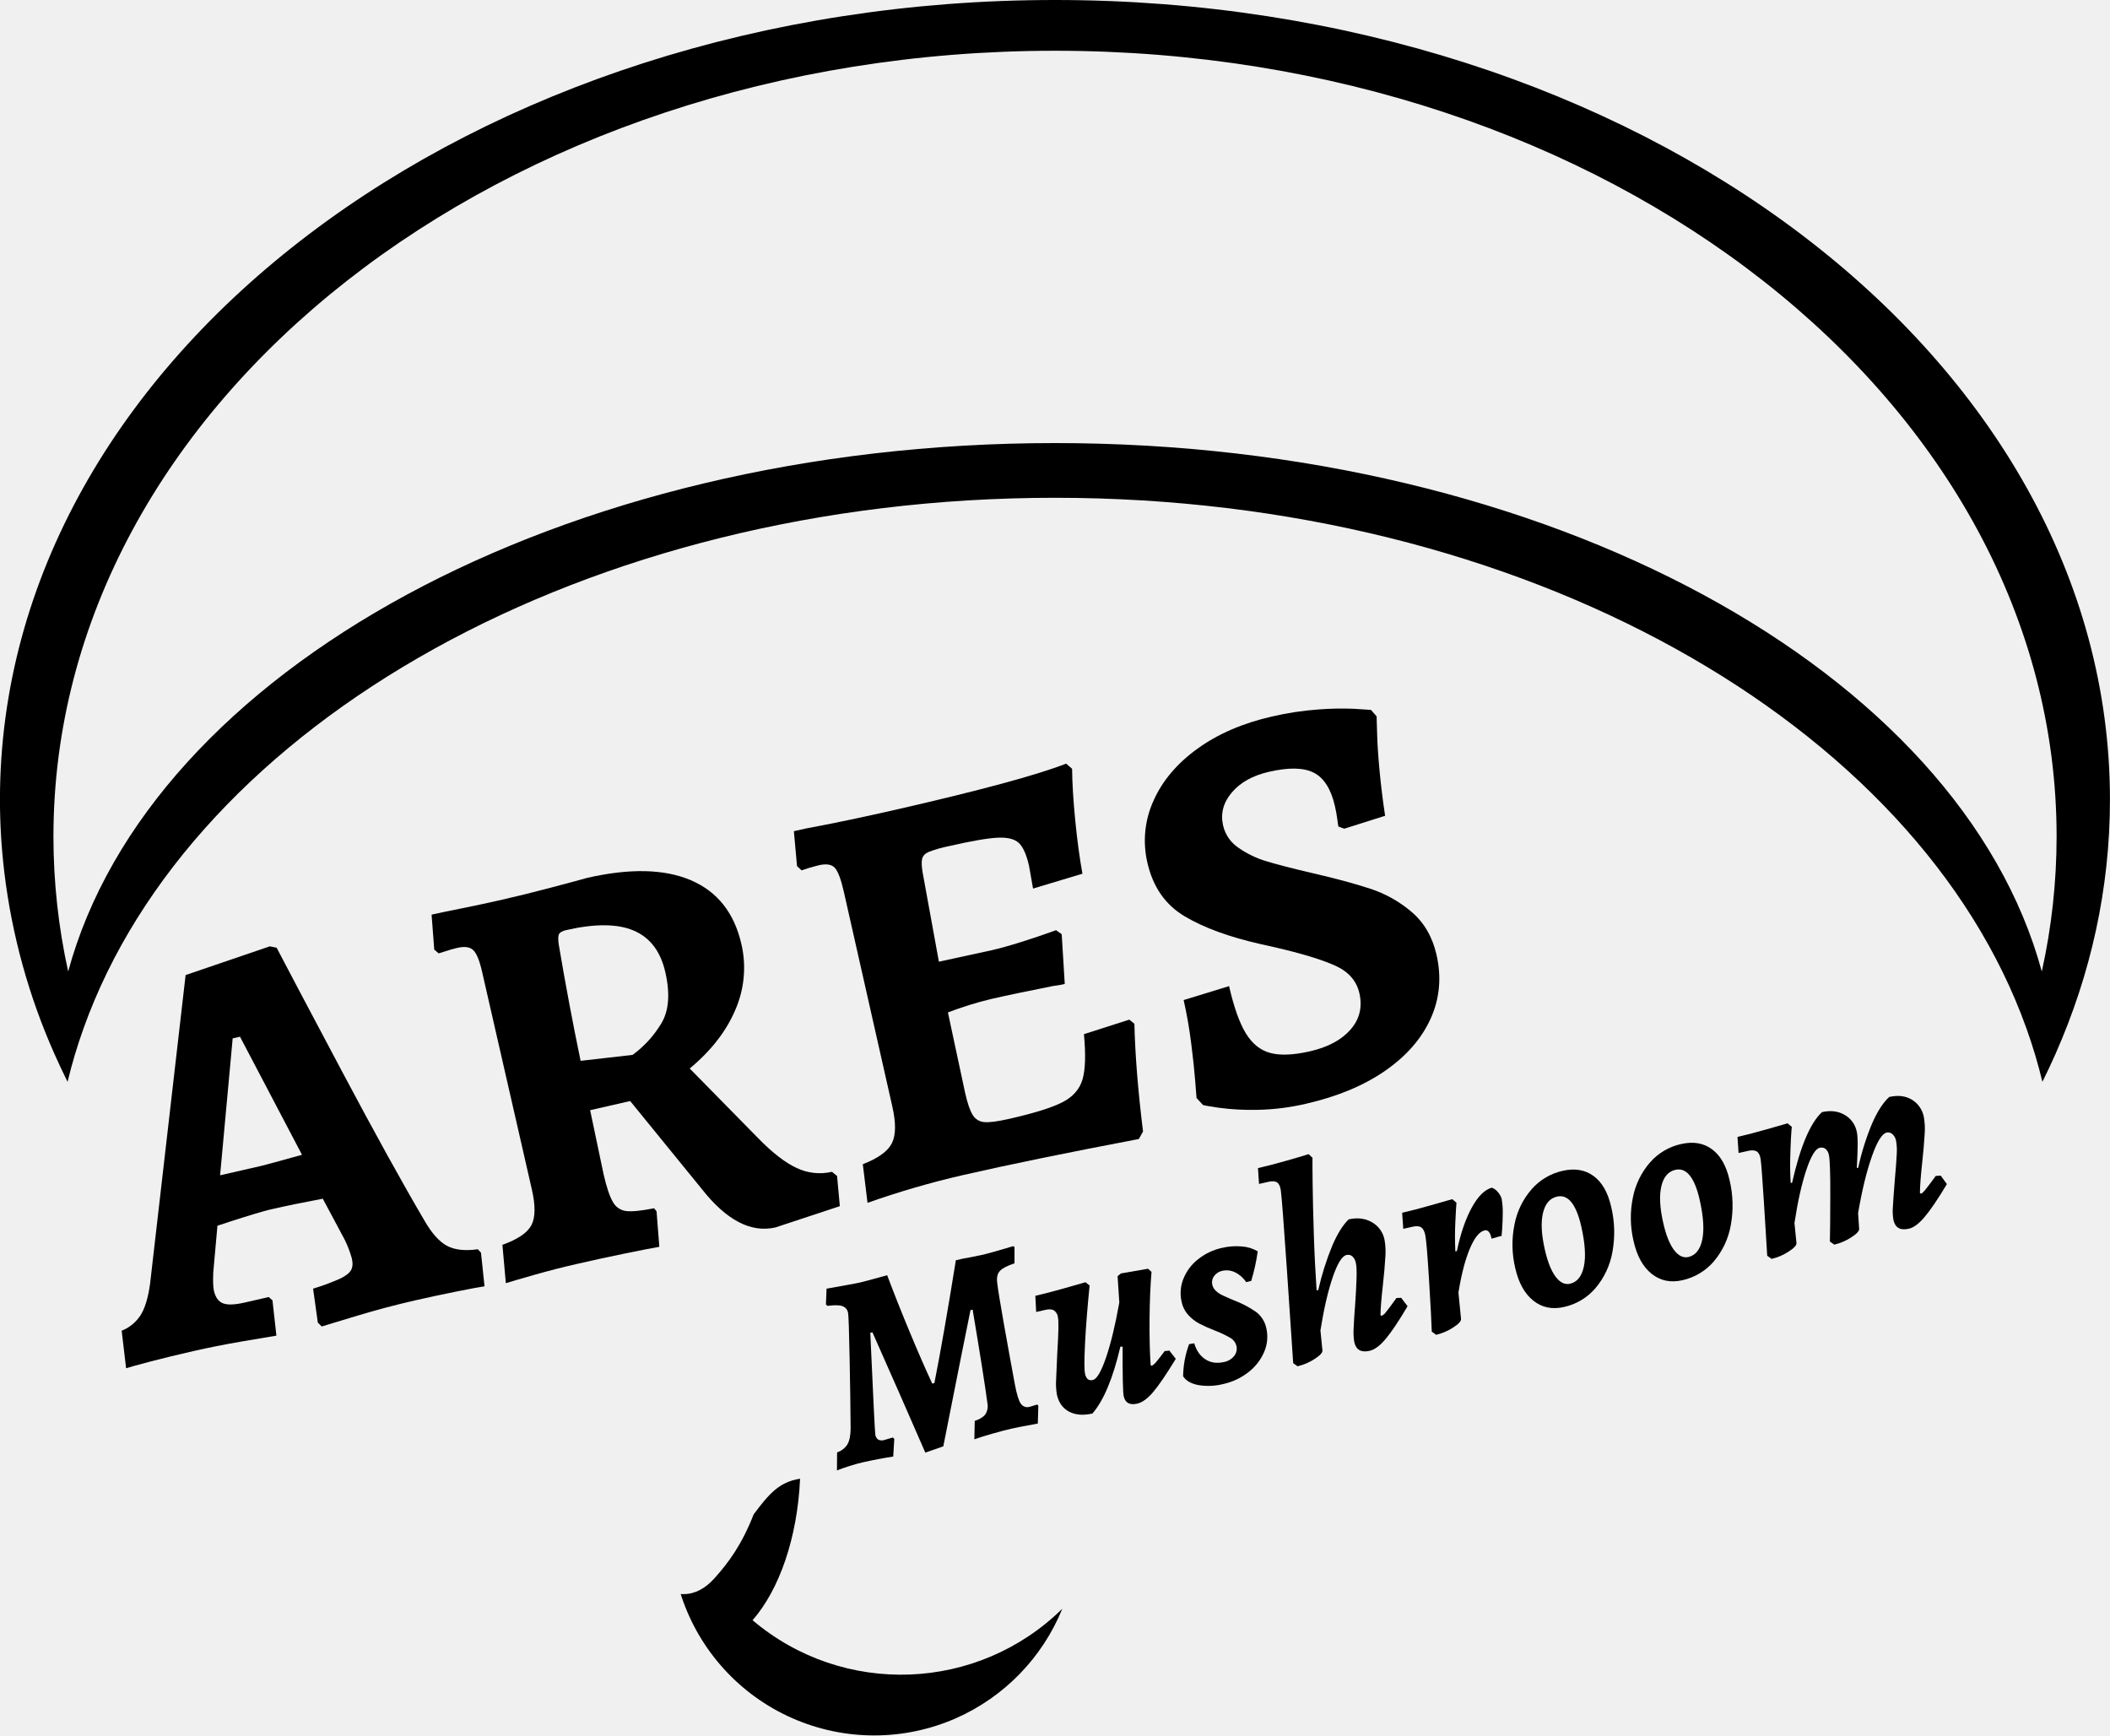
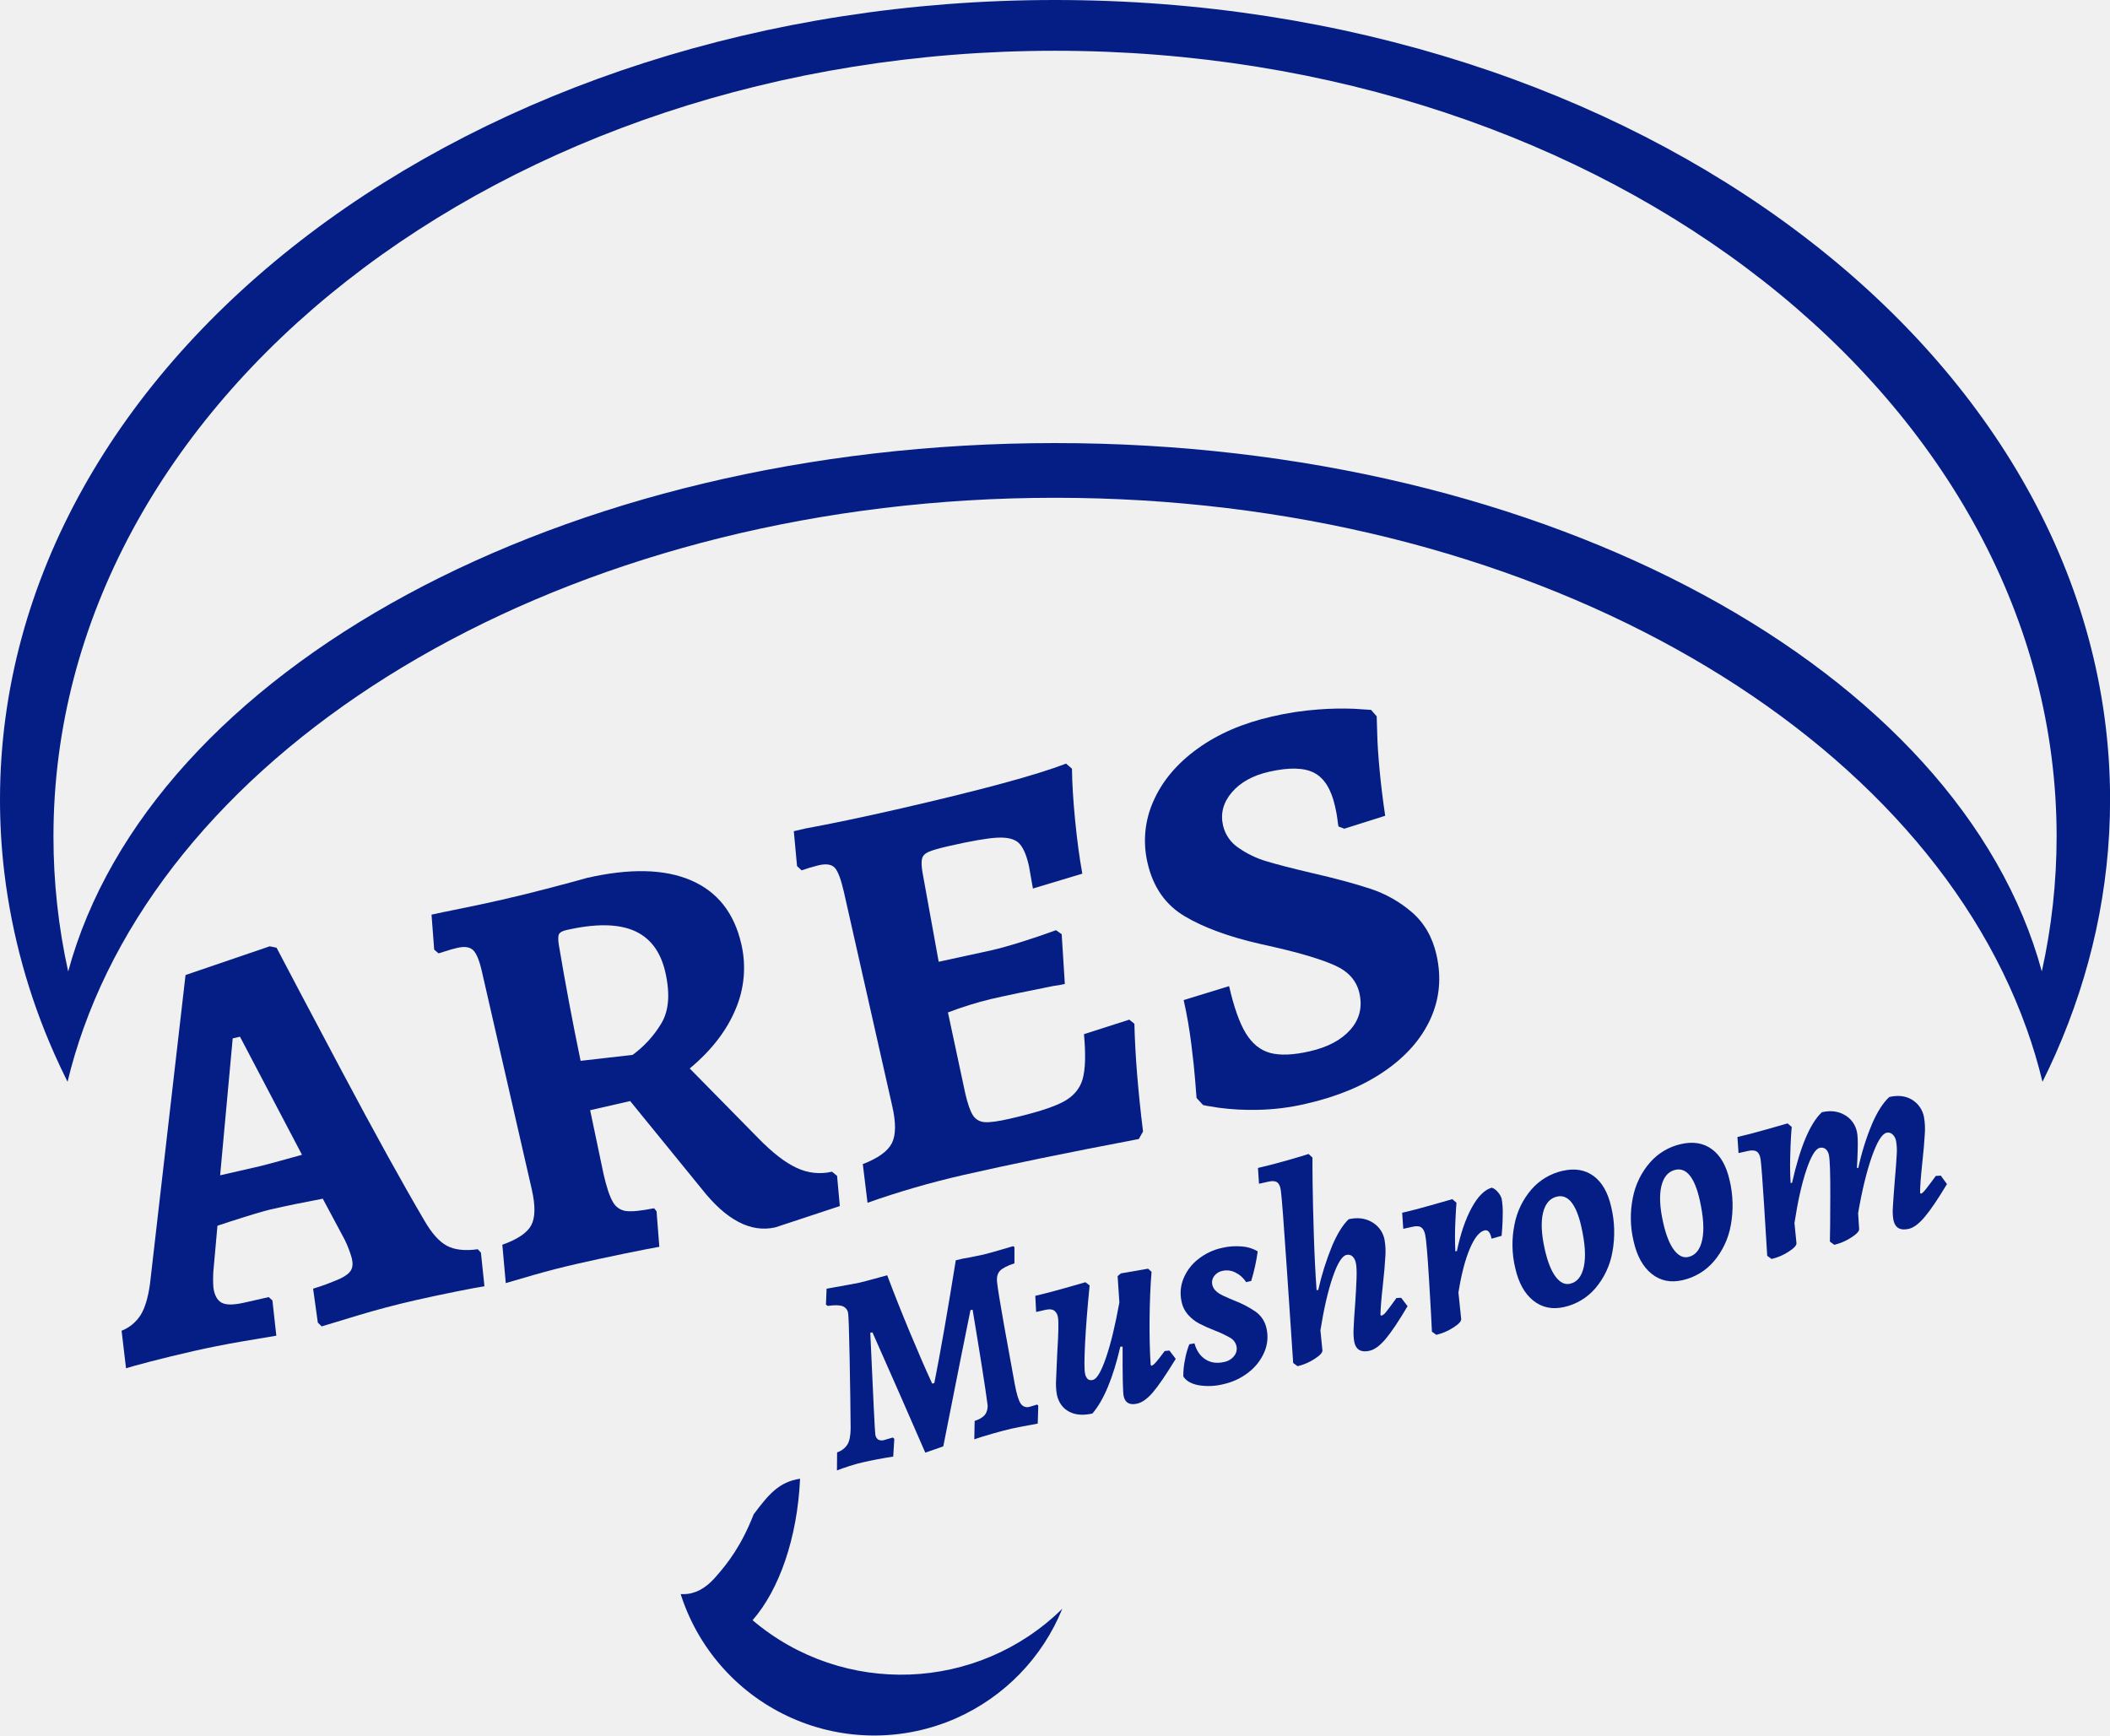
- <svg xmlns="http://www.w3.org/2000/svg" id="Layer_1" data-name="Layer 1" viewBox="0 0 1341.95 1103.81">
+ <svg xmlns="http://www.w3.org/2000/svg" viewBox="0 0 1341.95 1103.81">
  <defs>
-     <style>.cls-1{stroke:#fff;}.cls-1,.cls-2{stroke-miterlimit:10;}.cls-2{stroke:#000;}</style>
+     <style>.cls-1{fill:#051e85;}</style>
  </defs>
-   <path class="cls-1" d="M-215.71,1578.78" transform="translate(-308.21 -388.48)" />
-   <path class="cls-2" d="M102.18,891.35" transform="translate(-308.21 -388.48)" />
-   <path class="cls-2" d="M102.18,891.35" transform="translate(-308.21 -388.48)" />
-   <path d="M979.18,1427.55" transform="translate(-308.21 -388.48)" />
-   <path d="M979.18,1413" transform="translate(-308.21 -388.48)" />
-   <path d="M979.18,388.48c-370.45,0-670.77,227.58-671,508.37v.28A392.08,392.08,0,0,0,311,943.66a402.63,402.63,0,0,0,31.8,115.08q4,9,8.38,17.81a326.7,326.7,0,0,1,10.16-34C430.69,848.66,681,705.09,979.18,705.09S1527.66,848.66,1597,1042.54a324.15,324.15,0,0,1,10.17,34q4.41-8.82,8.37-17.81c22.44-50.78,34.59-105.13,34.59-161.64C1650.16,616.21,1349.75,388.48,979.18,388.48Zm627.61,617.9c-51.87-190.9-313.12-336.09-627.61-336.09S403.43,815.48,351.57,1006.38a397.51,397.51,0,0,1-9.37-85.85c0-276,285.19-499.77,637-499.77s637,223.75,637,499.77A397.51,397.51,0,0,1,1606.79,1006.38Z" transform="translate(-308.21 -388.48)" />
-   <path d="M983.84,1411.69a146.2,146.2,0,0,1-197,7.31c16.87-19.27,28.5-52.09,30.22-90-13.45,2-20.09,10.08-29.51,22.65-7.58,19.33-16,30.78-25.13,40.87-5.65,6.26-12.26,9.87-19.33,9.87a6.61,6.61,0,0,1-.77,0c-.4,0-.8,0-1.19-.06.2.64.41,1.28.62,1.92a129.17,129.17,0,0,0,174.66,77A129.58,129.58,0,0,0,983.84,1411.69Z" transform="translate(-308.21 -388.48)" />
-   <path d="M510.34,1229.68l-3-21.56a154.05,154.05,0,0,0,17.21-6.38q5.26-2.54,6.88-5.35t.56-7.48a66.61,66.61,0,0,0-4.66-12.14l-13.84-25.88q-18.81,3.54-33.15,6.82-6.45,1.49-26.47,7.94l-7.37,2.44-2.65,29.65q-.35,8.38.39,11.61,1.49,6.45,5.82,8.1t13.66-.48l15.41-3.53,2.37,2.1L484,1238q-5.11.8-21.8,3.67t-31,6.15q-15.06,3.43-27,6.55t-15.79,4.36l-2.82-23.87a25.25,25.25,0,0,0,12.06-9.93q4.16-6.6,6-19.86l22.61-196.42,53.54-18.27,4.35.89q10,19.2,41.54,78.58t52.46,94.94q6.89,12,14.21,16t19.76,2.27l2,2.18,2.24,21.37q-4.74.7-17.72,3.3t-26.25,5.62q-19,4.35-36.82,9.74l-22.75,6.9ZM474,1130.11q3.94-.9,26.28-7.14l-39.43-75.1-4.66,1.06-8,87.08Z" transform="translate(-308.21 -388.48)" />
-   <path d="M754.6,1144.78l-45.61-56-25.46,5.82,8.55,40.68q2.86,12.54,5.93,17.69a11.07,11.07,0,0,0,8.49,5.79q5.43.65,17.7-1.78l1.57,1.9,1.77,22.61q-6.52,1.11-22.74,4.44T675,1192.42q-13.26,3-27.08,6.94t-18,5.26l-2.18-24.4q14.64-5.22,18.45-12.51t.28-22.7l-31.72-138.73q-2.38-10.39-5.53-13.45t-10-1.49c-2.63.6-5.11,1.3-7.45,2.08s-3.86,1.26-4.57,1.42l-2.81-2.37-1.69-22.25q5-1.15,18.54-3.86t26.43-5.67q14.34-3.27,30.89-7.63t22.91-6.18q40.88-9.35,66.16,1.47t32.1,40.57A66.8,66.8,0,0,1,776,1030.5q-8.54,20.43-29.13,37.59l43.27,44.05q13.8,14.19,24.76,19.23a34.14,34.14,0,0,0,22.44,2.42l3.24,2.65,1.76,19.21-41,13.54Q778,1174.51,754.6,1144.78Zm-25.93-105.16q7.43-12.06,2.67-32.86-4.51-19.71-20-26.36t-43.08-.34q-3.59.83-4.51,2.55c-.62,1.15-.66,3.42-.14,6.82q6.3,37.41,13.86,73.78l33.08-3.79A68.09,68.09,0,0,0,728.67,1039.62Z" transform="translate(-308.21 -388.48)" />
-   <path d="M1029.68,1039.63q.66,29.28,5.49,68.53l-2.68,4.77q-69.06,13.14-112.06,23a550.59,550.59,0,0,0-60.48,17.6l-3-24.59q14.56-5.6,18.46-13.28t.3-23.45L844.85,955.53q-2.7-11.84-5.71-15.1T829,938.8a105,105,0,0,0-11,3.25l-2.89-2.73-2-22.16,7.17-1.64q25.69-4.75,58-12.13,79.93-18.27,108-29.22l3.77,3.29q.16,13.92,2,32.73t4.58,34l-31.41,9.45-2.56-14.51q-2.46-10.75-6.53-14.54t-13.58-3.3q-9.53.48-31,5.39a78.75,78.75,0,0,0-12.74,3.67c-2.29,1-3.65,2.47-4.11,4.33s-.36,4.74.28,8.62l10.36,56.85L939,992.84q7.51-1.71,18.61-5.19t22.23-7.54l3.61,2.57,1.94,31.62a55,55,0,0,1-7.25,1.28q-25.26,5-39.95,8.38a227.7,227.7,0,0,0-27.11,8.46l11,51.43q2.29,10,4.89,14a9.39,9.39,0,0,0,7.41,4.34q4.82.4,15.92-2.13,23.67-5.41,33.62-10.52t12.74-14.42q2.76-9.3.93-28.88l28.83-9.23Z" transform="translate(-308.21 -388.48)" />
-   <path d="M1107.83,1094.38a158.52,158.52,0,0,1-24.63-1.35q-10-1.48-10-1.85l-4-4.36q-.23-2.6-.89-11.31t-2.47-23.19q-1.82-14.49-4.84-27.76l28.9-8.87q4.59,20.08,10.64,30t15.49,12.49q9.43,2.57,25.22-1,17.2-3.93,25.88-13.84t5.64-23.17q-2.7-11.83-15.52-17.57t-38.3-11.62c-1.07-.25-4.12-.94-9.15-2.05q-29.84-6.76-48.17-17.66T1038,937.39a61.26,61.26,0,0,1,3.79-39.52q8.45-19.1,28-33.2t47.2-20.42a191.1,191.1,0,0,1,29.71-4.53,193.77,193.77,0,0,1,22.53-.43c5.73.33,9.37.56,10.91.71l3.58,4.09q.12,2.22.35,11.42t1.53,23.22q1.33,14,3.53,28.62l-26,8.22-3.72-1.41c-.17-.72-.39-2.24-.67-4.57a86.38,86.38,0,0,0-1.56-8.51Q1153.5,885,1143.87,880t-28.62-.62q-15.42,3.52-23.59,13.12t-5.56,21.08a23.39,23.39,0,0,0,9.84,14.16,61.48,61.48,0,0,0,17.81,8.56q9.91,3,28.66,7.4,22.29,5.1,37.17,10a77.36,77.36,0,0,1,26.64,15q11.74,10.14,15.6,27,4.92,21.51-3.72,40.64t-29,33.23q-20.35,14.07-50.11,20.89A147.66,147.66,0,0,1,1107.83,1094.38Z" transform="translate(-308.21 -388.48)" />
-   <path d="M863.08,1235.89l-1.37.31q2.82,63.1,3.21,64.81a4.56,4.56,0,0,0,1.87,3.15,5.15,5.15,0,0,0,3.73.24l5.54-1.62.91.87-.67,11.25q-9.87,1.51-19.57,3.72-3.59.81-8.42,2.35c-3.24,1-5.83,2-7.8,2.75l.09-11.48a12.26,12.26,0,0,0,6.55-5.06c1.3-2.21,2-5.52,2.05-10q-.11-17.87-.63-44.71t-1-29a5.51,5.51,0,0,0-3.65-4.28q-2.92-1-9.34-.12l-1.08-.83.39-10.12q18.09-3.19,21-3.85,3.4-.76,17.56-4.69,6.32,16.85,14.35,36.15t14.31,32.75l1.36-.31q5.77-29.06,13.66-78.11a90.9,90.9,0,0,1,9.06-1.87l8.73-1.8q3.06-.69,18.68-5.3l.83.53,0,10.38q-6.82,2.26-9.22,4.77c-1.59,1.67-2.19,4.14-1.81,7.39q.71,6.28,4.35,26.77t6.9,38q1.77,9.45,3.77,12.31a5,5,0,0,0,5.74,2l4.69-1.42a3.94,3.94,0,0,1,.44.35,1.05,1.05,0,0,1,.3.56l-.33,11.17q-12.9,2.38-16.64,3.23-5,1.13-12.42,3.26c-5,1.42-8.76,2.61-11.29,3.54l.22-11.69c3.22-1.09,5.44-2.45,6.68-4.11a9.09,9.09,0,0,0,1.48-6.51q-1-7.82-3.6-24.25t-5.89-35.91l-1.36.31q-3.09,14.85-17.29,86.63l-11.44,4Q881,1276.24,863.08,1235.89Z" transform="translate(-308.21 -388.48)" />
-   <path d="M1056,1252.77q-9.29,15.17-14.53,21.28t-10,7.19q-7.15,1.62-8.58-4.69-.81-3.57-.69-31.53l-1.44,0q-7,30-17.77,42.51-8.87,2-14.87-1.2t-7.7-10.7a40.14,40.14,0,0,1-.53-9.46q.21-6.23.75-17.27,1.23-19.08.39-22.82a6.11,6.11,0,0,0-2.56-4.17c-1.24-.73-3-.85-5.26-.33l-6,1.35-.53-10.27q9.71-2.19,31.89-8.64l2.62,2.09q-2.14,21.43-2.91,37t0,19a6.64,6.64,0,0,0,1.7,3.56,3.6,3.6,0,0,0,3.33.5q3.75-.86,8.33-14.24t8.45-35l-1.1-16.76,2.11-1.73,17.23-3,2.24,2q-1.11,13.32-1.25,30.09t.68,29.12l.67.57a10.53,10.53,0,0,0,2.92-2.54q1.62-1.89,5.34-6.85l3-.32Z" transform="translate(-308.21 -388.48)" />
-   <path d="M1074.83,1253.06c3.36,2.17,7.3,2.74,11.85,1.71a10.7,10.7,0,0,0,6.46-3.88,7.36,7.36,0,0,0,1.44-6.32,8.26,8.26,0,0,0-4.06-5.26,67.83,67.83,0,0,0-9.62-4.54,102.59,102.59,0,0,1-10-4.46,26.35,26.35,0,0,1-6.85-5.34,17.9,17.9,0,0,1-4.34-8.51,24.34,24.34,0,0,1,1.15-14.67,30,30,0,0,1,9.37-12.42,36.87,36.87,0,0,1,15.2-7.2,39.65,39.65,0,0,1,12.69-.9,22.78,22.78,0,0,1,10,3.11,122.18,122.18,0,0,1-4.15,18.84l-3.24.73a17.42,17.42,0,0,0-7-6.21,12.31,12.31,0,0,0-8.1-1,8.52,8.52,0,0,0-5.24,3.34,6.71,6.71,0,0,0-1.14,5.63q.92,4.08,6.92,6.85c1.2.56,2.4,1.1,3.59,1.61l3.16,1.34a65.07,65.07,0,0,1,14,7.3,17.33,17.33,0,0,1,6.69,10.57,24.22,24.22,0,0,1-1.37,14.91,32.24,32.24,0,0,1-10,12.91,39.57,39.57,0,0,1-16.1,7.58,38.73,38.73,0,0,1-15.88.64q-7-1.37-9.6-5.62a61.66,61.66,0,0,1,3.8-20.38l3.28-.56Q1069.8,1249.82,1074.83,1253.06Z" transform="translate(-308.21 -388.48)" />
-   <path d="M1189.62,1223.07q1.7-2,6.72-9l3-.14,4.08,5.34q-8.55,14.47-14,20.89c-3.62,4.29-7,6.79-10.2,7.5q-8,1.82-9.67-5.5a37,37,0,0,1-.44-8.68q.21-5.78,1-15.8.56-7.83.83-15.32t-.41-10.56a7.68,7.68,0,0,0-2.22-4.24,4.09,4.09,0,0,0-3.77-.85q-4.26,1-8.77,14.25t-7.77,33.72l1.28,12.78q.12,2.11-5.12,5.46a33.91,33.91,0,0,1-10.7,4.56l-2.79-2q-1-15.69-4-59.53t-3.85-50.25c-.34-2.54-1.11-4.25-2.32-5.11s-3.06-1-5.56-.44l-6,1.35-.67-10.06q7.83-1.77,18.44-4.8t13.75-4.09l2.49,2.3c-.06,2.4,0,7.94.09,16.63s.36,19.28.75,31.79,1,24.46,1.76,35.86l1.06-.06a173.81,173.81,0,0,1,8.85-28.14q4.92-11.5,10.5-16.89,8.35-1.87,14.73,1.78a16.45,16.45,0,0,1,8.07,11.15,42.76,42.76,0,0,1,.52,11q-.37,7.07-1.6,18.26-1.43,12.68-1.48,18.78l.63.39A6.36,6.36,0,0,0,1189.62,1223.07Z" transform="translate(-308.21 -388.48)" />
-   <path d="M1217.06,1202.35q-1.49-24.37-2.44-28.63c-.52-2.27-1.37-3.81-2.57-4.61s-3-.93-5.37-.4l-6,1.35-.71-10.22q7.85-1.77,18.27-4.76l13.62-3.89,2.66,2.26q-.27,2.76-.72,12.25t0,18.71l1-.23q3.42-16.53,9.36-27.46t12.85-12.84a8.44,8.44,0,0,1,3.63,2.58,11.39,11.39,0,0,1,2.61,4.42,49.82,49.82,0,0,1,.7,9.42q-.06,5.29-.33,9.21t-.39,5l-6.4,1.8c-.78-4-2.26-5.75-4.41-5.26q-5,1.11-9.44,11.71t-7.21,27.86l1.65,16.82c.08,1.41-1.62,3.23-5.12,5.45a33.56,33.56,0,0,1-10.69,4.57l-2.79-2Q1218.55,1226.72,1217.06,1202.35Z" transform="translate(-308.21 -388.48)" />
-   <path d="M1283.38,1215.73q-8.3-6.63-11.5-20.77a64.13,64.13,0,0,1-.45-27.74,47.77,47.77,0,0,1,10.88-22.33,36.79,36.79,0,0,1,19.81-11.74q11.58-2.61,19.65,3.35t11.15,19.59a69.22,69.22,0,0,1,.77,28.74,48.53,48.53,0,0,1-10.75,22.93,36.54,36.54,0,0,1-20,12Q1291.68,1222.35,1283.38,1215.73Zm32.16-21.69q2-9.4-1.63-25.42-2.39-10.56-6.26-15.41t-9.16-3.66q-6.81,1.54-8.94,10.35t1.15,23.28q2.67,11.76,6.88,17.34t9.16,4.46Q1313.55,1203.44,1315.54,1194Z" transform="translate(-308.21 -388.48)" />
-   <path d="M1358.67,1198.69q-8.31-6.62-11.5-20.76a64,64,0,0,1-.46-27.74,47.94,47.94,0,0,1,10.88-22.34,36.71,36.71,0,0,1,19.82-11.73q11.58-2.62,19.64,3.34t11.15,19.59a69.1,69.1,0,0,1,.77,28.75,48.61,48.61,0,0,1-10.74,22.93,36.57,36.57,0,0,1-20,12Q1367,1205.32,1358.67,1198.69Zm32.15-21.68q2-9.4-1.63-25.42-2.39-10.56-6.26-15.41t-9.16-3.66q-6.81,1.55-8.93,10.35t1.15,23.28q2.65,11.76,6.87,17.34T1382,1188Q1388.83,1186.41,1390.82,1177Z" transform="translate(-308.21 -388.48)" />
-   <path d="M1533,1144.83q2.1-2.62,6.34-8.42l3.18-.18,3.9,5.38q-8.71,14.51-14.24,21T1522.1,1170q-8,1.82-9.66-5.51a32.31,32.31,0,0,1-.37-8.33q.29-5.45,1.18-16.56,1-11.34,1.27-16.94a34.65,34.65,0,0,0-.44-8.68,7.41,7.41,0,0,0-2.28-4.14,4.08,4.08,0,0,0-3.71-1q-4.42,1-9.43,15.3t-8.71,35.89l.67,10.06q.12,2.11-5.12,5.46a33.91,33.91,0,0,1-10.7,4.56l-2.79-2q.21-7.74.26-29.33t-.89-25.67a6.56,6.56,0,0,0-2.14-3.91,4.25,4.25,0,0,0-3.73-.67q-4.1.92-8.52,14.19t-7.51,33.66l1.28,12.78q.12,2.11-5.12,5.46a33.81,33.81,0,0,1-10.7,4.56l-2.79-2q-.48-8.49-2-32.5T1428,1126q-.51-3.81-2.41-5.09c-1.26-.85-3.15-1-5.65-.42l-6,1.34-.7-10.22q7.83-1.77,18.26-4.76l13.62-3.89,2.67,2.26q-.21,1.48-.52,6.84t-.49,13.27q-.18,7.92.29,15.51l.89,0q7.77-34.53,19-45,8.18-1.85,14.34,1.68a16,16,0,0,1,7.83,10.85q.74,3.24.48,11.62t-.49,11.3l.89,0a160.5,160.5,0,0,1,8.72-27.94q5.06-11.7,11-17.16,8.34-1.89,14.34,1.67a16.47,16.47,0,0,1,7.7,11.07,43.76,43.76,0,0,1,.49,11.25q-.4,7.35-1.57,18-1.39,12.84-1.41,19.11l.63.4C1530.61,1147.52,1531.65,1146.57,1533,1144.83Z" transform="translate(-308.21 -388.48)" />
-   <path d="M1756.14,1381.65" transform="translate(-308.21 -388.48)" />
+   <g id="Layer_2" data-name="Layer 2">
+     <g id="Layer_1-2" data-name="Layer 1">
+       <path class="cls-1" d="M671,0C300.53,0,.2,227.58,0,508.37v.28a392.08,392.08,0,0,0,2.77,46.53,402.7,402.7,0,0,0,31.8,115.09q4,9,8.38,17.8a325.8,325.8,0,0,1,10.16-34C122.48,460.18,372.82,316.61,671,316.61s548.47,143.57,617.84,337.46a323.27,323.27,0,0,1,10.17,34q4.41-8.82,8.38-17.81C1329.8,619.51,1342,565.16,1342,508.65,1342,227.73,1041.54,0,671,0Zm627.6,617.9C1246.71,427,985.46,281.81,671,281.81S95.22,427,43.36,617.9A397.37,397.37,0,0,1,34,532.05C34,256,319.18,32.29,671,32.29S1308,256,1308,532.05A397.37,397.37,0,0,1,1298.58,617.9Z" />
+       <path class="cls-1" d="M675.63,1023.21a146.19,146.19,0,0,1-197,7.31c16.86-19.26,28.49-52.09,30.21-90-13.45,2-20.09,10.08-29.51,22.65-7.58,19.33-16,30.78-25.12,40.87-5.65,6.26-12.27,9.87-19.34,9.87a6.61,6.61,0,0,1-.77,0c-.4,0-.79,0-1.19,0,.2.63.41,1.27.62,1.91a129.18,129.18,0,0,0,174.67,77A129.56,129.56,0,0,0,675.63,1023.21Z" />
+       <path class="cls-1" d="M202.13,841.2l-3-21.55a152.84,152.84,0,0,0,17.21-6.39q5.26-2.52,6.89-5.35t.55-7.48a66.61,66.61,0,0,0-4.66-12.14l-13.84-25.88q-18.81,3.55-33.15,6.83-6.45,1.47-26.47,7.94l-7.36,2.43-2.66,29.66q-.34,8.37.4,11.6c1,4.3,2.92,7,5.81,8.1s7.44.94,13.66-.48L170.88,825l2.37,2.1,2.49,22.44q-5.12.79-21.8,3.67t-31,6.15q-15.06,3.45-27,6.55c-8,2.07-13.21,3.52-15.79,4.36l-2.82-23.87a25.25,25.25,0,0,0,12.06-9.93q4.16-6.6,6-19.86L118,620.15l53.54-18.27,4.35.89q10,19.2,41.54,78.58t52.46,94.94q6.89,12,14.22,16t19.75,2.27l2,2.18,2.25,21.37q-4.75.71-17.73,3.3T264.15,827q-19,4.35-36.82,9.74l-22.75,6.9Zm-36.35-99.57q3.94-.9,26.28-7.14l-39.42-75.1L148,660.45l-8,87.09Z" />
+       <path class="cls-1" d="M446.39,756.31l-45.61-56-25.45,5.82,8.54,40.67q2.88,12.55,5.93,17.69a11.07,11.07,0,0,0,8.5,5.79q5.42.64,17.69-1.78l1.57,1.9,1.77,22.61q-6.52,1.11-22.74,4.44t-29.84,6.45q-13.26,3-27.08,6.95t-18,5.25l-2.19-24.39q14.66-5.24,18.45-12.52t.28-22.7L306.46,617.8q-2.37-10.39-5.53-13.45t-10-1.49c-2.63.6-5.11,1.3-7.44,2.08s-3.87,1.26-4.58,1.42L276.14,604l-1.69-22.25q5-1.14,18.54-3.86t26.43-5.67q14.34-3.27,30.89-7.62t22.91-6.19q40.88-9.35,66.16,1.47t32.1,40.57A66.8,66.8,0,0,1,467.79,642q-8.54,20.44-29.13,37.59l43.27,44q13.8,14.21,24.77,19.23a34,34,0,0,0,22.43,2.42l3.24,2.65,1.76,19.21-41,13.54Q469.78,786,446.39,756.31ZM420.46,651.15q7.43-12.07,2.67-32.87-4.51-19.71-20-26.36t-43.07-.33c-2.4.54-3.9,1.39-4.52,2.54s-.66,3.42-.13,6.82q6.29,37.41,13.85,73.78l33.08-3.79A68,68,0,0,0,420.46,651.15Z" />
+       <path class="cls-1" d="M721.47,651.15q.66,29.28,5.49,68.53l-2.68,4.77q-69,13.14-112.06,23A551.23,551.23,0,0,0,551.74,765l-3-24.59q14.57-5.6,18.46-13.27t.3-23.46L536.65,567.05q-2.71-11.82-5.72-15.1t-10.18-1.63a105.32,105.32,0,0,0-10.95,3.26l-2.89-2.74-2.05-22.16L512,527q25.69-4.75,58-12.12,79.93-18.28,108-29.22l3.77,3.28q.16,13.92,2,32.74t4.57,34l-31.41,9.45-2.56-14.5q-2.46-10.76-6.53-14.54t-13.58-3.31q-9.51.48-31,5.39-9.33,2.14-12.74,3.67t-4.11,4.34c-.45,1.86-.36,4.74.28,8.61L597,611.71l33.78-7.34q7.52-1.73,18.61-5.2t22.23-7.54l3.61,2.57,2,31.62A55.13,55.13,0,0,1,670,627.1q-25.26,5-40,8.38a227.7,227.7,0,0,0-27.11,8.46l11,51.43q2.29,10,4.89,14a9.36,9.36,0,0,0,7.4,4.34q4.81.42,15.92-2.13,23.67-5.41,33.62-10.52t12.74-14.41q2.76-9.32.94-28.89l28.82-9.23Z" />
+       <path class="cls-1" d="M799.63,705.9A158.58,158.58,0,0,1,775,704.55q-10-1.49-10-1.85l-4-4.36q-.23-2.58-.89-11.3t-2.47-23.2q-1.82-14.49-4.84-27.75l28.9-8.88q4.59,20.09,10.64,30t15.49,12.49q9.45,2.56,25.22-1.05,17.21-3.93,25.88-13.84t5.64-23.17q-2.7-11.82-15.52-17.57t-38.3-11.61q-1.6-.39-9.15-2.06-29.84-6.76-48.17-17.65t-23.58-33.84a61.42,61.42,0,0,1,3.79-39.53q8.45-19.09,28-33.2t47.2-20.41a188.74,188.74,0,0,1,29.71-4.53,191.9,191.9,0,0,1,22.53-.44c5.73.33,9.37.56,10.91.71l3.58,4.09c.09,1.48.2,5.3.35,11.42s.65,13.87,1.54,23.23,2.06,18.89,3.52,28.61l-26,8.22-3.72-1.41c-.16-.72-.39-2.24-.66-4.57s-.81-5.15-1.57-8.5q-3.69-16.14-13.32-21.1T807,490.89q-15.42,3.53-23.59,13.12t-5.56,21.08a23.45,23.45,0,0,0,9.84,14.16,61.48,61.48,0,0,0,17.81,8.56q9.93,3,28.66,7.41,22.29,5.09,37.18,10a77.41,77.41,0,0,1,26.63,15q11.75,10.14,15.6,27,4.92,21.51-3.72,40.65t-29,33.22Q860.55,695.18,830.79,702A147,147,0,0,1,799.63,705.9Z" />
+       <path class="cls-1" d="M554.87,847.42l-1.37.3q2.82,63.1,3.21,64.81a4.53,4.53,0,0,0,1.88,3.15,5.11,5.11,0,0,0,3.72.24l5.54-1.62.92.87-.68,11.26q-9.87,1.52-19.57,3.71c-2.39.54-5.19,1.32-8.42,2.35s-5.83,2-7.8,2.75l.09-11.48A12.32,12.32,0,0,0,539,918.7q1.93-3.3,2-10-.11-17.87-.63-44.7t-1-29a5.51,5.51,0,0,0-3.65-4.28q-2.93-1-9.34-.12l-1.08-.83.4-10.12q18.08-3.18,21-3.84,3.4-.78,17.56-4.69,6.31,16.83,14.35,36.14T592.86,880l1.36-.31q5.78-29.06,13.66-78.11a91.3,91.3,0,0,1,9.07-1.87l8.72-1.8q3.06-.69,18.68-5.3l.83.53,0,10.38q-6.83,2.26-9.21,4.77t-1.82,7.39q.71,6.3,4.35,26.77t6.9,38q1.79,9.45,3.77,12.31a5,5,0,0,0,5.74,2l4.69-1.42a3.2,3.2,0,0,1,.44.35,1.09,1.09,0,0,1,.3.56L660,905.45q-12.9,2.37-16.64,3.22c-3.29.75-7.44,1.83-12.42,3.26s-8.75,2.61-11.29,3.54l.22-11.69c3.22-1.08,5.44-2.45,6.68-4.11a9.09,9.09,0,0,0,1.48-6.51q-1-7.81-3.6-24.25T618.57,833l-1.36.31q-3.09,14.85-17.29,86.63l-11.44,4Q572.78,887.77,554.87,847.42Z" />
+       <path class="cls-1" d="M747.76,864.29q-9.28,15.16-14.52,21.28t-10,7.19c-4.77,1.08-7.62-.48-8.58-4.69q-.81-3.57-.68-31.53l-1.45,0q-7,30-17.77,42.51-8.87,2-14.86-1.2t-7.71-10.7a40.14,40.14,0,0,1-.53-9.46q.21-6.23.75-17.27,1.23-19.08.39-22.82a6.1,6.1,0,0,0-2.56-4.17q-1.86-1.1-5.26-.33l-6,1.35-.54-10.26q9.72-2.2,31.89-8.65L693,817.6q-2.13,21.43-2.91,37t0,19a6.68,6.68,0,0,0,1.7,3.55,3.6,3.6,0,0,0,3.33.5q3.75-.85,8.33-14.24t8.46-35l-1.11-16.76,2.11-1.73,17.23-3,2.24,2q-1.1,13.32-1.25,30.09t.69,29.12l.66.57a10.39,10.39,0,0,0,2.92-2.54c1.08-1.26,2.87-3.54,5.34-6.85l3-.32Z" />
+       <path class="cls-1" d="M766.62,864.59q5,3.24,11.85,1.7a10.67,10.67,0,0,0,6.46-3.88,7.36,7.36,0,0,0,1.44-6.32,8.25,8.25,0,0,0-4.06-5.26,67.83,67.83,0,0,0-9.62-4.54,102.59,102.59,0,0,1-10-4.46,26.09,26.09,0,0,1-6.85-5.34,17.94,17.94,0,0,1-4.34-8.51,24.34,24.34,0,0,1,1.15-14.67,30,30,0,0,1,9.37-12.42,37,37,0,0,1,15.2-7.2,39.65,39.65,0,0,1,12.69-.9,22.87,22.87,0,0,1,10,3.11,120.77,120.77,0,0,1-4.15,18.84l-3.23.74a17.4,17.4,0,0,0-7-6.22,12.21,12.21,0,0,0-8.09-.94,8.47,8.47,0,0,0-5.25,3.33,6.75,6.75,0,0,0-1.14,5.63q.93,4.1,6.92,6.85c1.2.57,2.4,1.1,3.59,1.61l3.16,1.34a65.07,65.07,0,0,1,14,7.3A17.35,17.35,0,0,1,805.51,845a24.2,24.2,0,0,1-1.37,14.9,32.24,32.24,0,0,1-10,12.91,39.57,39.57,0,0,1-16.1,7.58,38.56,38.56,0,0,1-15.88.64q-7-1.37-9.6-5.62a50.7,50.7,0,0,1,1.09-10.63A48.66,48.66,0,0,1,756.4,855l3.27-.57Q761.59,861.35,766.62,864.59Z" />
+       <path class="cls-1" d="M881.41,834.59q1.7-2,6.72-9l3-.15,4.07,5.35q-8.55,14.46-14,20.89T871,859.14q-8,1.82-9.67-5.51a36.87,36.87,0,0,1-.44-8.68c.14-3.85.48-9.12,1-15.8q.55-7.81.84-15.32t-.42-10.56a7.68,7.68,0,0,0-2.22-4.24,4.09,4.09,0,0,0-3.77-.85q-4.26,1-8.77,14.25t-7.77,33.72l1.28,12.78q.12,2.12-5.12,5.46a33.81,33.81,0,0,1-10.7,4.56l-2.79-2.05q-1.05-15.69-4-59.53t-3.85-50.24q-.51-3.82-2.32-5.12t-5.56-.44l-6,1.35-.66-10.06q7.83-1.77,18.43-4.79t13.75-4.1l2.49,2.3q-.07,3.6.09,16.63t.75,31.79q.57,18.76,1.76,35.86l1.06-.06a173.81,173.81,0,0,1,8.85-28.14q4.92-11.51,10.5-16.88,8.35-1.89,14.73,1.77a16.45,16.45,0,0,1,8.07,11.15,42.37,42.37,0,0,1,.52,11q-.37,7.07-1.6,18.26-1.42,12.68-1.48,18.78l.63.39A6.3,6.3,0,0,0,881.41,834.59Z" />
+       <path class="cls-1" d="M908.86,813.87q-1.49-24.36-2.45-28.63c-.52-2.27-1.37-3.81-2.57-4.61s-3-.93-5.37-.39l-6,1.34-.7-10.22q7.83-1.77,18.26-4.76l13.62-3.89,2.66,2.26q-.27,2.76-.72,12.25t0,18.71l1-.23q3.42-16.53,9.36-27.46t12.85-12.84a8.53,8.53,0,0,1,3.63,2.58,11.46,11.46,0,0,1,2.61,4.42,49.88,49.88,0,0,1,.7,9.42c0,3.53-.15,6.6-.33,9.21s-.32,4.28-.39,5l-6.4,1.81q-1.17-6-4.41-5.27-4.95,1.11-9.44,11.71t-7.21,27.86L929.31,839q.12,2.12-5.13,5.45A33.56,33.56,0,0,1,913.49,849l-2.79-2Q910.34,838.25,908.86,813.87Z" />
+       <path class="cls-1" d="M975.18,827.25q-8.31-6.63-11.51-20.76a64.13,64.13,0,0,1-.45-27.74,47.8,47.8,0,0,1,10.88-22.34,36.79,36.79,0,0,1,19.81-11.74q11.58-2.61,19.65,3.35t11.15,19.59a69.23,69.23,0,0,1,.77,28.74,48.43,48.43,0,0,1-10.75,22.93,36.45,36.45,0,0,1-20,12.05Q983.49,833.88,975.18,827.25Zm32.15-21.69q2-9.4-1.63-25.42-2.38-10.54-6.26-15.41t-9.16-3.66q-6.81,1.54-8.93,10.35t1.15,23.29q2.65,11.74,6.87,17.33t9.16,4.46Q1005.34,815,1007.33,805.56Z" />
+       <path class="cls-1" d="M1050.46,810.22q-8.31-6.63-11.5-20.77a64,64,0,0,1-.46-27.74,47.86,47.86,0,0,1,10.88-22.33,36.82,36.82,0,0,1,19.82-11.74q11.58-2.62,19.64,3.35T1100,750.58a69.05,69.05,0,0,1,.77,28.74A48.61,48.61,0,0,1,1090,802.25a36.57,36.57,0,0,1-20,12Q1058.76,816.84,1050.46,810.22Zm32.15-21.69q2-9.4-1.63-25.42-2.38-10.56-6.26-15.41t-9.15-3.66q-6.83,1.55-8.94,10.35t1.15,23.28q2.65,11.76,6.87,17.34t9.16,4.46Q1080.62,797.93,1082.61,788.53Z" />
+       <path class="cls-1" d="M1224.83,756.35q2.1-2.62,6.34-8.42l3.18-.18,3.9,5.38q-8.71,14.5-14.24,21t-10.12,7.48q-8,1.82-9.66-5.51a32.31,32.31,0,0,1-.37-8.33q.3-5.44,1.18-16.56,1-11.34,1.27-16.94a34.53,34.53,0,0,0-.44-8.67,7.34,7.34,0,0,0-2.28-4.14,4.1,4.1,0,0,0-3.71-1q-4.43,1-9.43,15.3t-8.7,35.9l.66,10.05q.12,2.13-5.12,5.46a33.84,33.84,0,0,1-10.7,4.57l-2.79-2.06q.21-7.74.26-29.33t-.89-25.67a6.55,6.55,0,0,0-2.13-3.9,4.25,4.25,0,0,0-3.74-.68q-4.08.93-8.51,14.19t-7.52,33.66l1.28,12.78c.08,1.42-1.63,3.23-5.12,5.46a33.86,33.86,0,0,1-10.69,4.56l-2.8-2q-.48-8.49-2-32.5t-2.19-28.68q-.51-3.82-2.41-5.1c-1.26-.85-3.15-1-5.64-.42l-6,1.35-.7-10.23q7.83-1.77,18.26-4.76l13.63-3.89,2.66,2.27q-.21,1.47-.52,6.83t-.49,13.27q-.18,7.92.29,15.51l.89,0q7.77-34.53,19-45,8.18-1.85,14.34,1.68A15.92,15.92,0,0,1,1181,719.9q.74,3.24.48,11.62t-.49,11.3l.89,0a160.5,160.5,0,0,1,8.72-27.94q5.06-11.7,11-17.16,8.34-1.89,14.34,1.68a16.43,16.43,0,0,1,7.7,11.06,43.76,43.76,0,0,1,.49,11.25q-.4,7.35-1.57,18-1.39,12.84-1.41,19.11l.63.4C1222.4,759.05,1223.44,758.09,1224.83,756.35Z" />
+     </g>
+   </g>
</svg>
